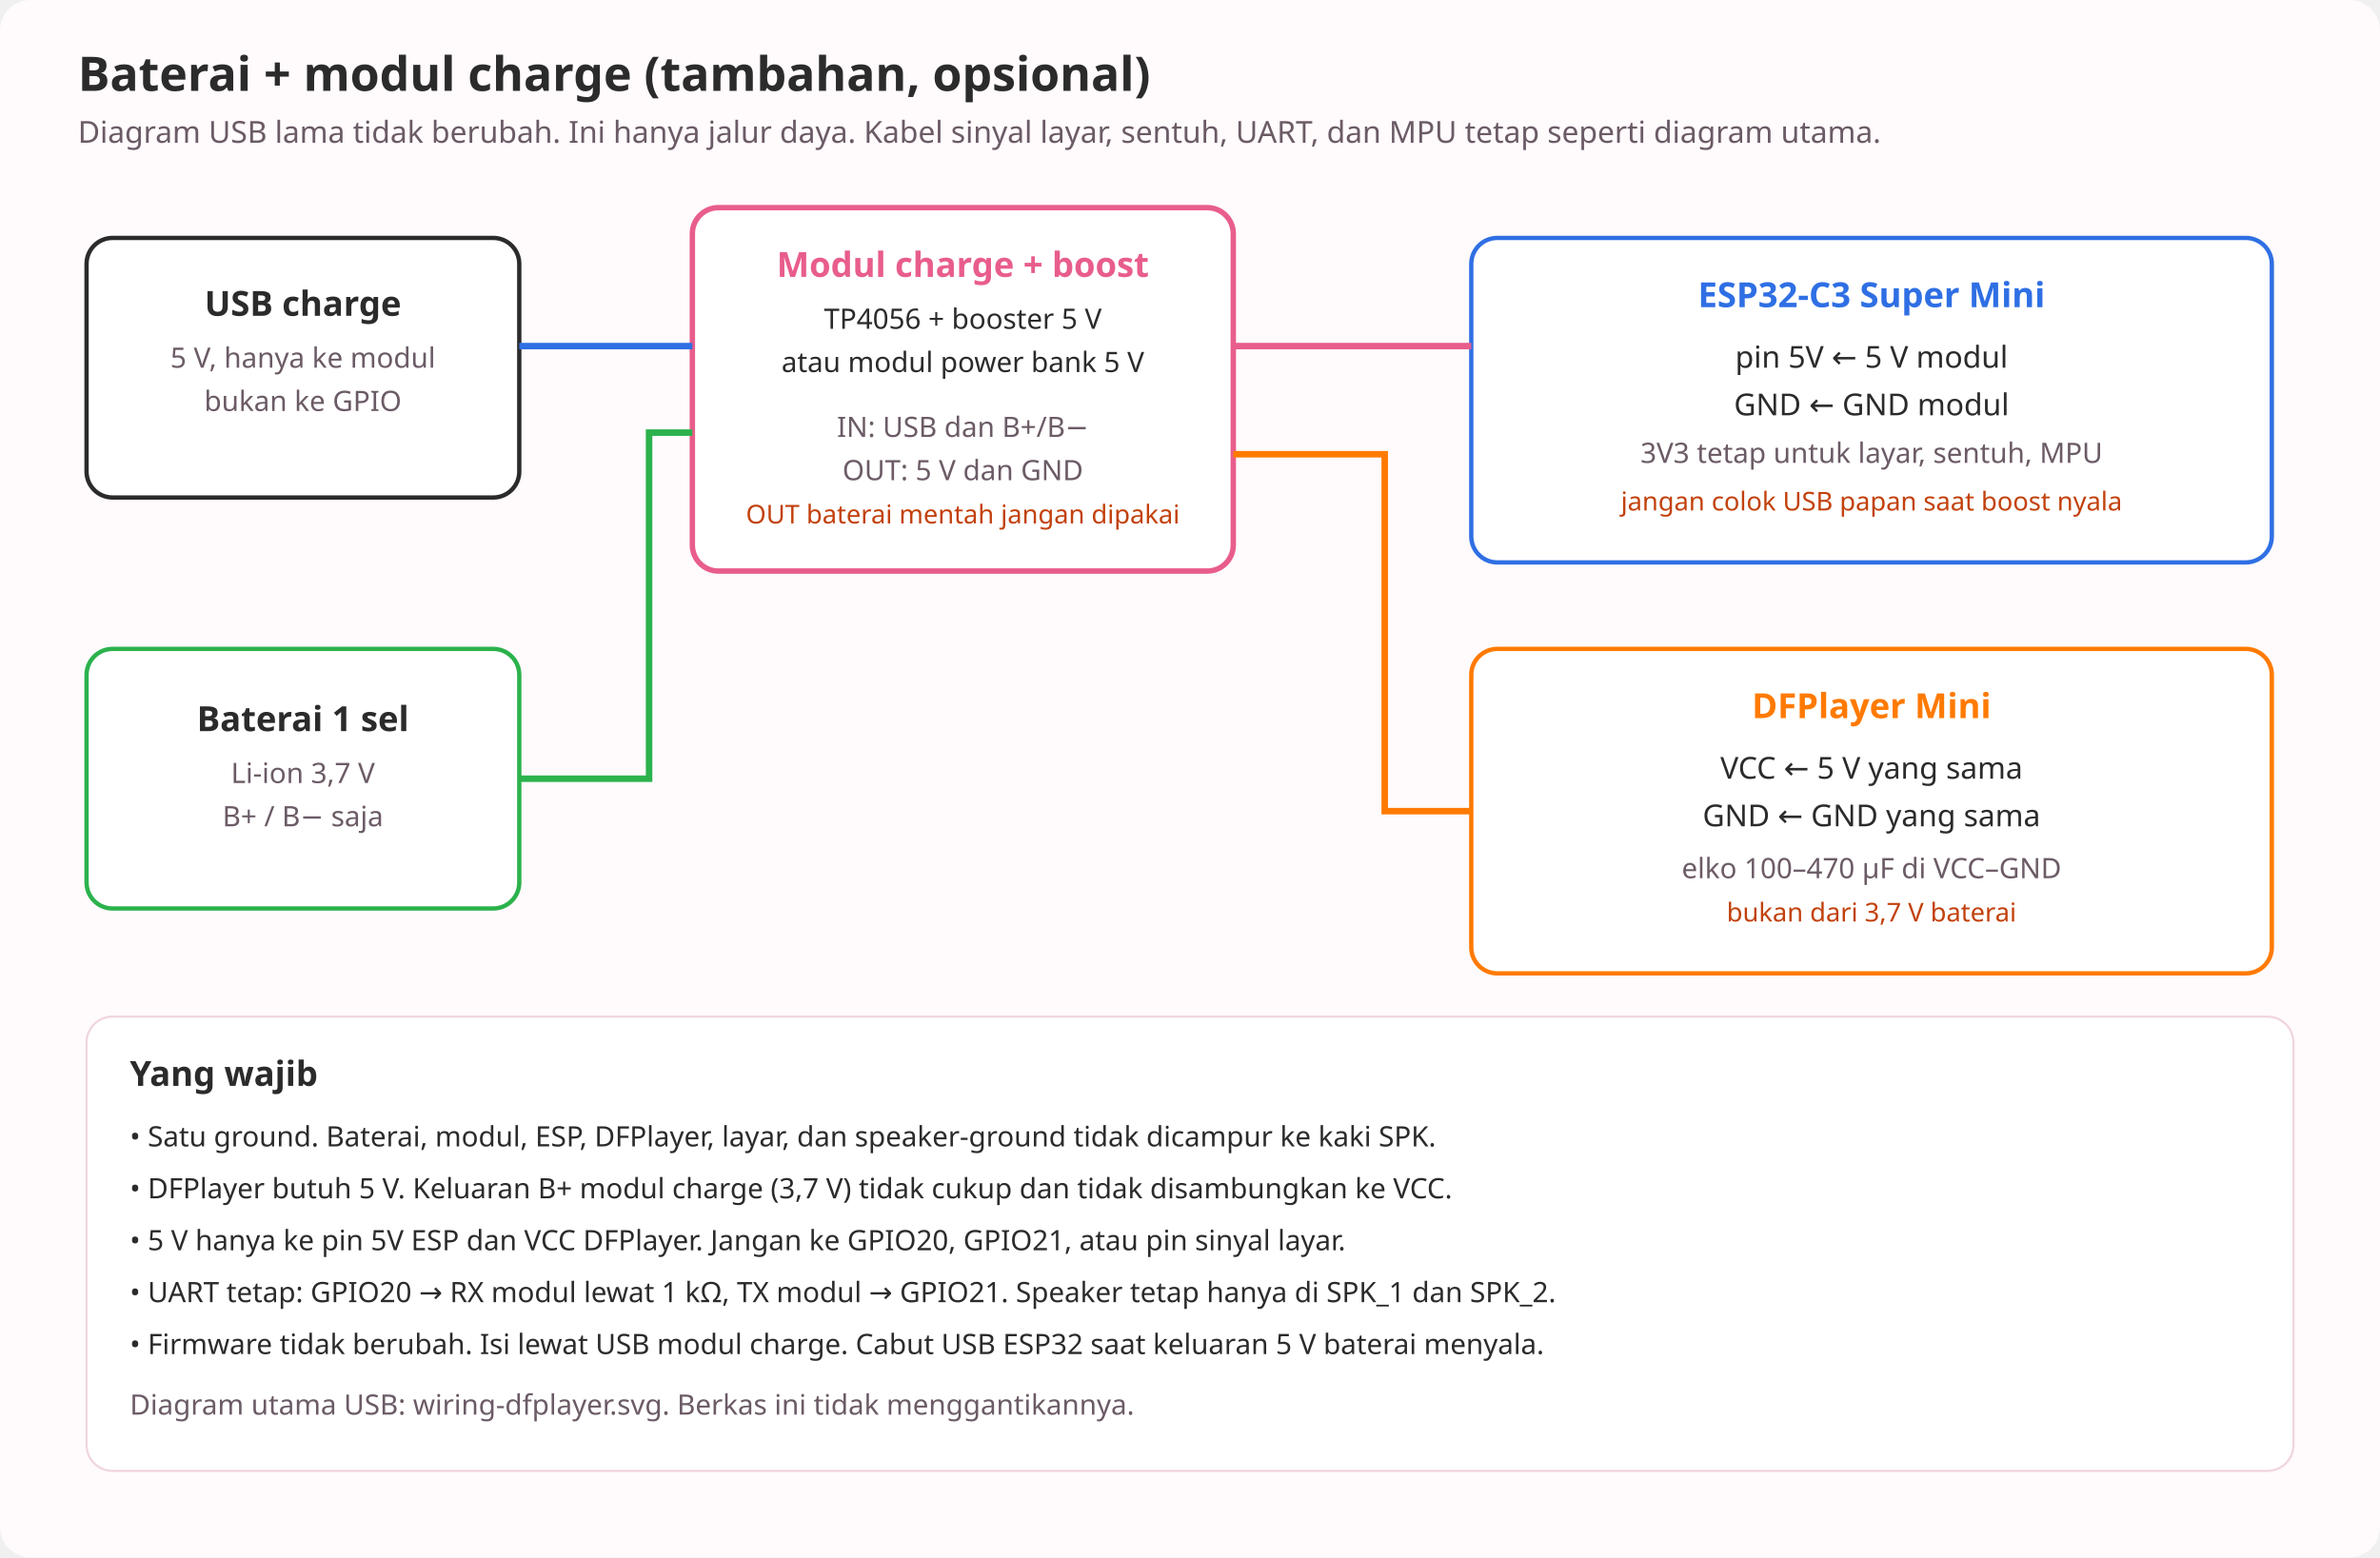
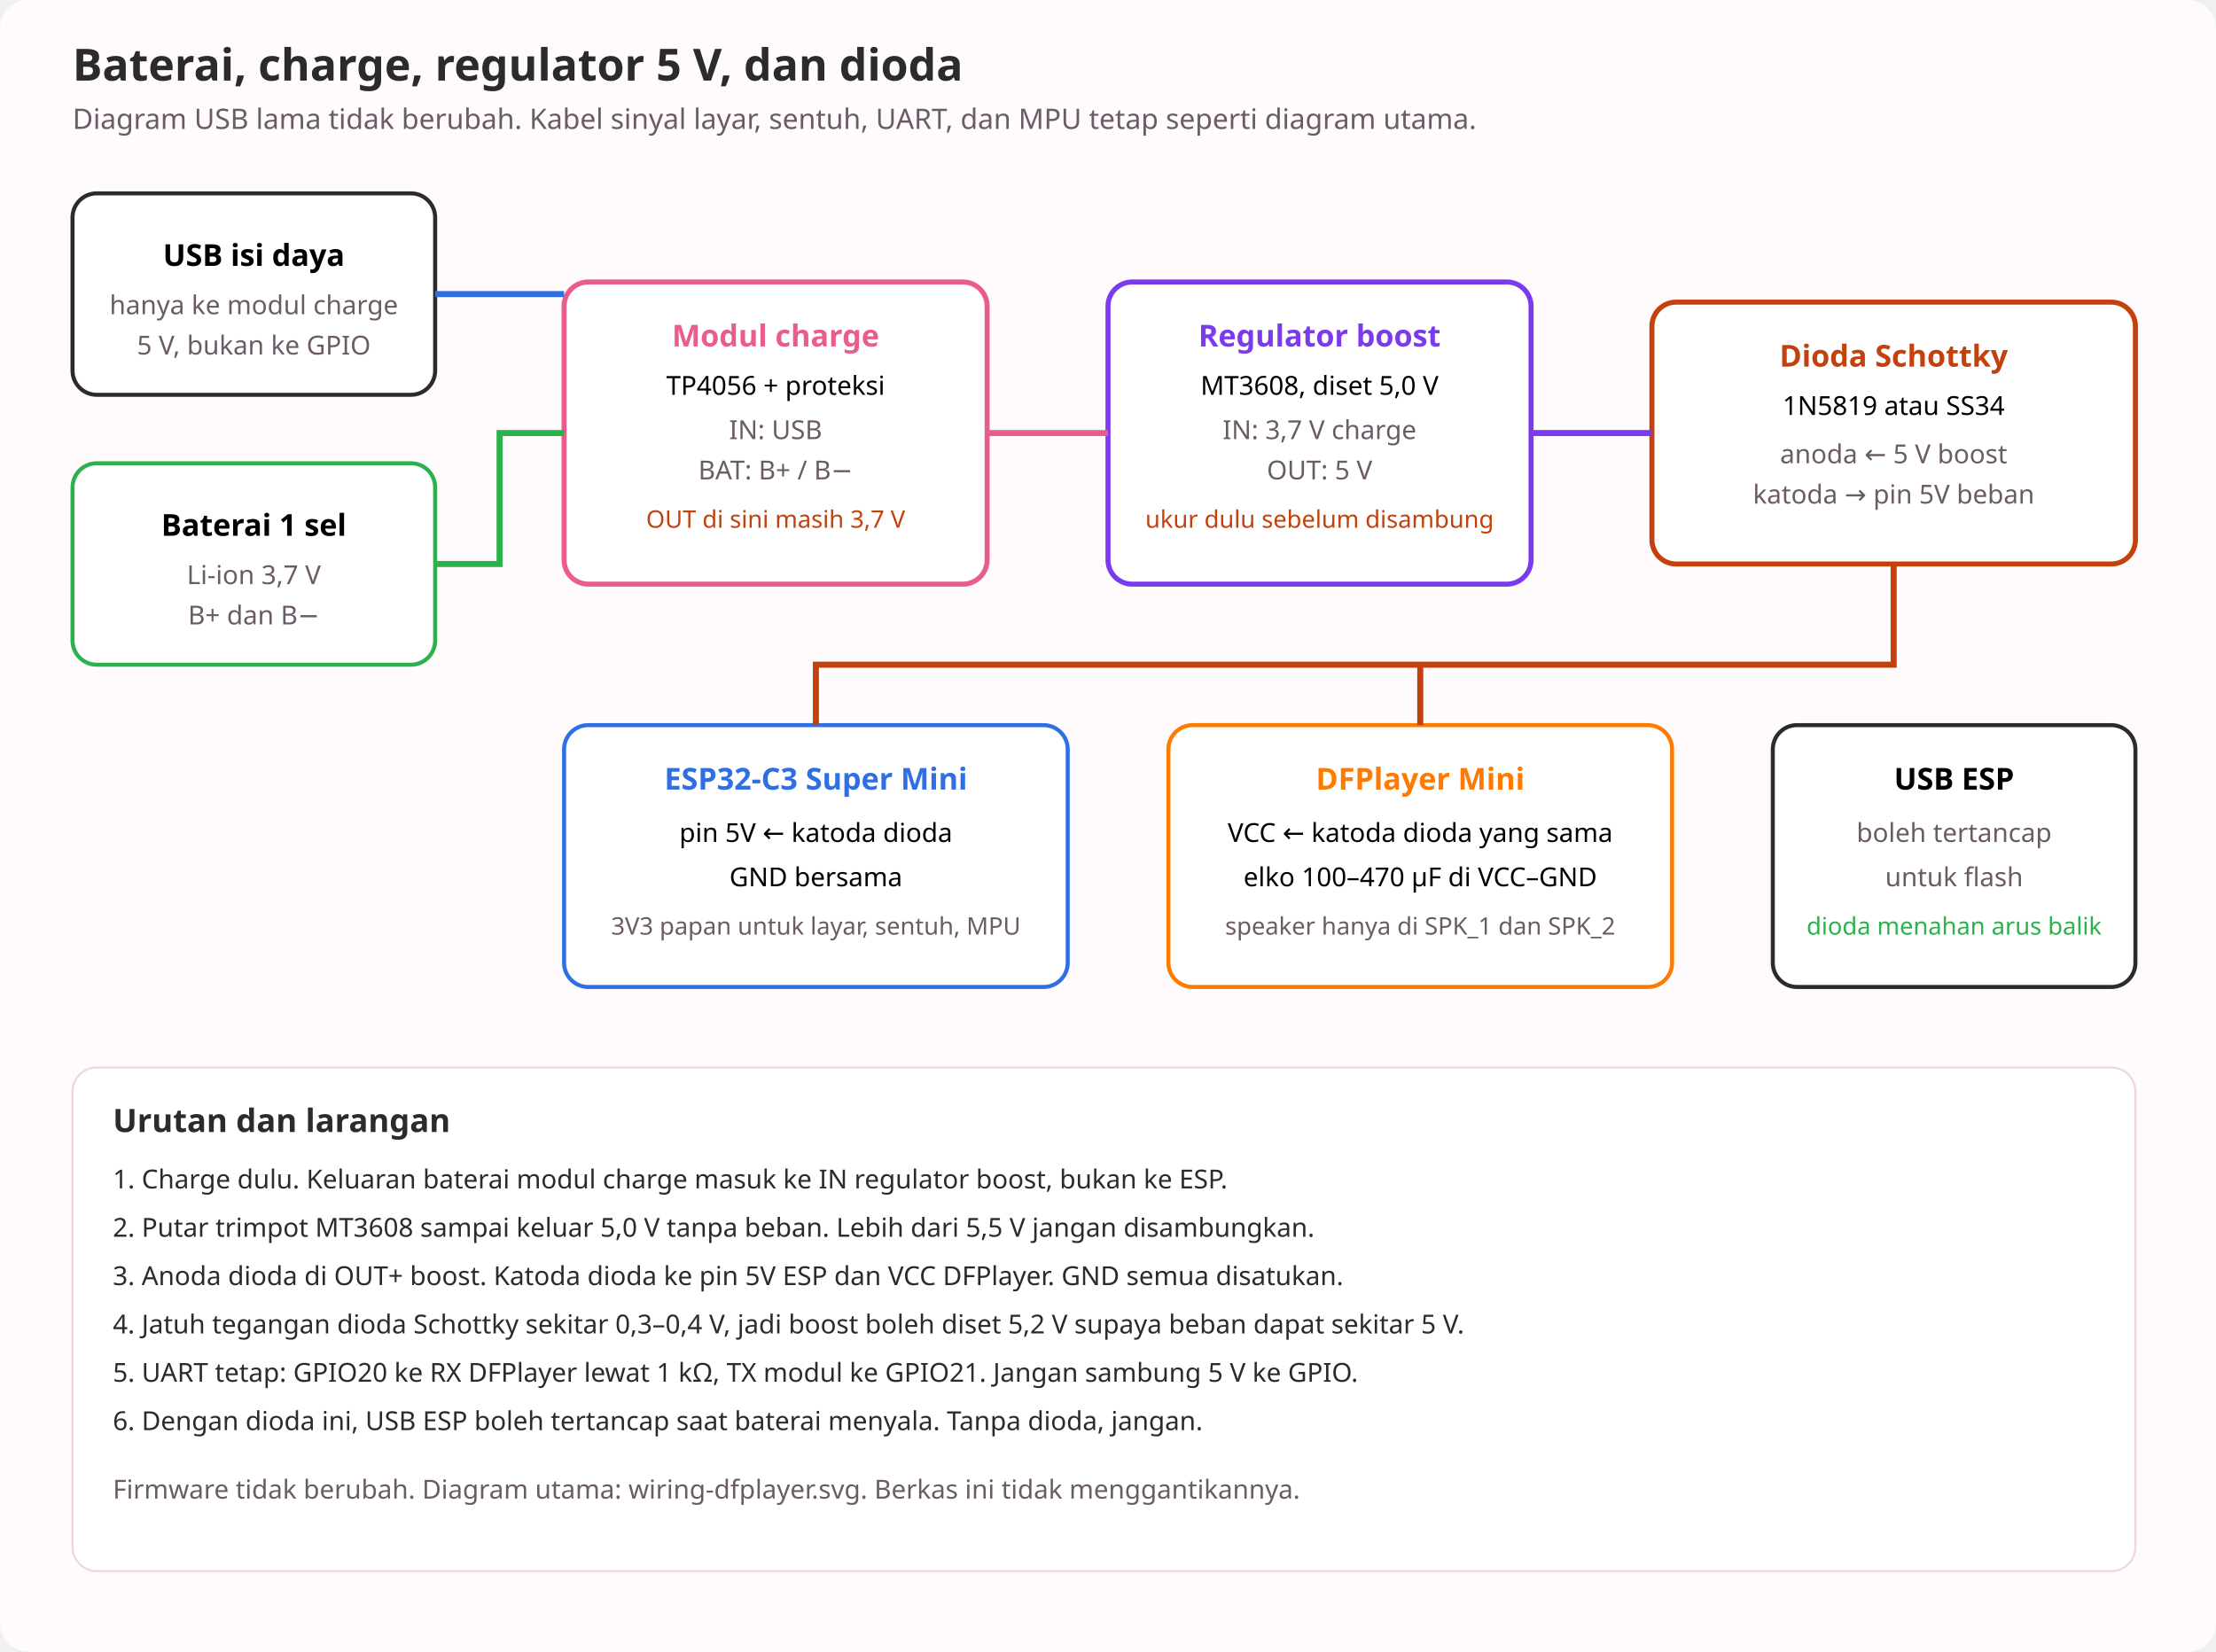
- <svg xmlns="http://www.w3.org/2000/svg" width="1100" height="720" viewBox="0 0 1100 720" font-family="Nunito,system-ui,sans-serif" role="img" aria-label="Diagram baterai dan modul charge Mochi DFPlayer">
-   <rect width="1100" height="720" fill="#fffafc" rx="14" />
-   <text x="36" y="42" font-size="22" font-weight="800" fill="#2b2b2b">Baterai + modul charge (tambahan, opsional)</text>
-   <text x="36" y="66" font-size="14" fill="#6b5b66">Diagram USB lama tidak berubah. Ini hanya jalur daya. Kabel sinyal layar, sentuh, UART, dan MPU tetap seperti diagram utama.</text>
+ <svg xmlns="http://www.w3.org/2000/svg" width="1100" height="820" viewBox="0 0 1100 820" font-family="Nunito,system-ui,sans-serif" role="img" aria-label="Diagram baterai, charge, regulator, dan dioda">
+   <rect width="1100" height="820" fill="#fffafc" rx="14" />
+   <text x="36" y="40" font-size="22" font-weight="800" fill="#2b2b2b">Baterai, charge, regulator 5 V, dan dioda</text>
+   <text x="36" y="64" font-size="14" fill="#6b5b66">Diagram USB lama tidak berubah. Kabel sinyal layar, sentuh, UART, dan MPU tetap seperti diagram utama.</text>
  <g>
-     <rect x="40" y="110" width="200" height="120" rx="12" fill="#fff" stroke="#2b2b2b" stroke-width="2" />
-     <text x="140" y="146" text-anchor="middle" font-size="16" font-weight="800" fill="#2b2b2b">USB charge</text>
-     <text x="140" y="170" text-anchor="middle" font-size="13" fill="#6b5b66">5 V, hanya ke modul</text>
-     <text x="140" y="190" text-anchor="middle" font-size="13" fill="#6b5b66">bukan ke GPIO</text>
+     <rect x="36" y="96" width="180" height="100" rx="12" fill="#fff" stroke="#2b2b2b" stroke-width="2" />
+     <text x="126" y="132" text-anchor="middle" font-size="15" font-weight="800">USB isi daya</text>
+     <text x="126" y="156" text-anchor="middle" font-size="13" fill="#6b5b66">hanya ke modul charge</text>
+     <text x="126" y="176" text-anchor="middle" font-size="13" fill="#6b5b66">5 V, bukan ke GPIO</text>
  </g>
  <g>
-     <rect x="320" y="96" width="250" height="168" rx="12" fill="#fff" stroke="#e85d8c" stroke-width="2.5" />
-     <text x="445" y="128" text-anchor="middle" font-size="16" font-weight="800" fill="#e85d8c">Modul charge + boost</text>
-     <text x="445" y="152" text-anchor="middle" font-size="13" fill="#2b2b2b">TP4056 + booster 5 V</text>
-     <text x="445" y="172" text-anchor="middle" font-size="13" fill="#2b2b2b">atau modul power bank 5 V</text>
-     <text x="445" y="202" text-anchor="middle" font-size="13" fill="#6b5b66">IN: USB dan B+/B−</text>
-     <text x="445" y="222" text-anchor="middle" font-size="13" fill="#6b5b66">OUT: 5 V dan GND</text>
-     <text x="445" y="242" text-anchor="middle" font-size="12" fill="#c2410c">OUT baterai mentah jangan dipakai</text>
+     <rect x="36" y="230" width="180" height="100" rx="12" fill="#fff" stroke="#2bb24c" stroke-width="2" />
+     <text x="126" y="266" text-anchor="middle" font-size="15" font-weight="800">Baterai 1 sel</text>
+     <text x="126" y="290" text-anchor="middle" font-size="13" fill="#6b5b66">Li-ion 3,7 V</text>
+     <text x="126" y="310" text-anchor="middle" font-size="13" fill="#6b5b66">B+ dan B−</text>
  </g>
  <g>
-     <rect x="40" y="300" width="200" height="120" rx="12" fill="#fff" stroke="#2bb24c" stroke-width="2" />
-     <text x="140" y="338" text-anchor="middle" font-size="16" font-weight="800" fill="#2b2b2b">Baterai 1 sel</text>
-     <text x="140" y="362" text-anchor="middle" font-size="13" fill="#6b5b66">Li-ion 3,7 V</text>
-     <text x="140" y="382" text-anchor="middle" font-size="13" fill="#6b5b66">B+ / B− saja</text>
+     <rect x="280" y="140" width="210" height="150" rx="12" fill="#fff" stroke="#e85d8c" stroke-width="2.5" />
+     <text x="385" y="172" text-anchor="middle" font-size="15" font-weight="800" fill="#e85d8c">Modul charge</text>
+     <text x="385" y="196" text-anchor="middle" font-size="13">TP4056 + proteksi</text>
+     <text x="385" y="218" text-anchor="middle" font-size="13" fill="#6b5b66">IN: USB</text>
+     <text x="385" y="238" text-anchor="middle" font-size="13" fill="#6b5b66">BAT: B+ / B−</text>
+     <text x="385" y="262" text-anchor="middle" font-size="12" fill="#c2410c">OUT di sini masih 3,7 V</text>
  </g>
  <g>
-     <rect x="680" y="110" width="370" height="150" rx="12" fill="#fff" stroke="#2f6fe4" stroke-width="2" />
-     <text x="865" y="142" text-anchor="middle" font-size="16" font-weight="800" fill="#2f6fe4">ESP32-C3 Super Mini</text>
-     <text x="865" y="170" text-anchor="middle" font-size="14" fill="#2b2b2b">pin 5V ← 5 V modul</text>
-     <text x="865" y="192" text-anchor="middle" font-size="14" fill="#2b2b2b">GND ← GND modul</text>
-     <text x="865" y="214" text-anchor="middle" font-size="13" fill="#6b5b66">3V3 tetap untuk layar, sentuh, MPU</text>
-     <text x="865" y="236" text-anchor="middle" font-size="12" fill="#c2410c">jangan colok USB papan saat boost nyala</text>
+     <rect x="550" y="140" width="210" height="150" rx="12" fill="#fff" stroke="#7c3aed" stroke-width="2.5" />
+     <text x="655" y="172" text-anchor="middle" font-size="15" font-weight="800" fill="#7c3aed">Regulator boost</text>
+     <text x="655" y="196" text-anchor="middle" font-size="13">MT3608, diset 5,0 V</text>
+     <text x="655" y="218" text-anchor="middle" font-size="13" fill="#6b5b66">IN: 3,7 V charge</text>
+     <text x="655" y="238" text-anchor="middle" font-size="13" fill="#6b5b66">OUT: 5 V</text>
+     <text x="655" y="262" text-anchor="middle" font-size="12" fill="#c2410c">ukur dulu sebelum disambung</text>
  </g>
  <g>
-     <rect x="680" y="300" width="370" height="150" rx="12" fill="#fff" stroke="#ff7a00" stroke-width="2" />
-     <text x="865" y="332" text-anchor="middle" font-size="16" font-weight="800" fill="#ff7a00">DFPlayer Mini</text>
-     <text x="865" y="360" text-anchor="middle" font-size="14" fill="#2b2b2b">VCC ← 5 V yang sama</text>
-     <text x="865" y="382" text-anchor="middle" font-size="14" fill="#2b2b2b">GND ← GND yang sama</text>
-     <text x="865" y="406" text-anchor="middle" font-size="13" fill="#6b5b66">elko 100–470 µF di VCC–GND</text>
-     <text x="865" y="426" text-anchor="middle" font-size="12" fill="#c2410c">bukan dari 3,7 V baterai</text>
+     <rect x="820" y="150" width="240" height="130" rx="12" fill="#fff" stroke="#c2410c" stroke-width="2.5" />
+     <text x="940" y="182" text-anchor="middle" font-size="15" font-weight="800" fill="#c2410c">Dioda Schottky</text>
+     <text x="940" y="206" text-anchor="middle" font-size="13">1N5819 atau SS34</text>
+     <text x="940" y="230" text-anchor="middle" font-size="13" fill="#6b5b66">anoda ← 5 V boost</text>
+     <text x="940" y="250" text-anchor="middle" font-size="13" fill="#6b5b66">katoda → pin 5V beban</text>
  </g>
-   <path d="M240 160 H320" fill="none" stroke="#2f6fe4" stroke-width="3" />
-   <path d="M240 360 H300 V200 H320" fill="none" stroke="#2bb24c" stroke-width="3" />
-   <path d="M570 160 H680" fill="none" stroke="#e85d8c" stroke-width="3" />
-   <path d="M570 210 H640 V375 H680" fill="none" stroke="#ff7a00" stroke-width="3" />
+   <path d="M216 146 H280" fill="none" stroke="#2f6fe4" stroke-width="3" />
+   <path d="M216 280 H248 V215 H280" fill="none" stroke="#2bb24c" stroke-width="3" />
+   <path d="M490 215 H550" fill="none" stroke="#e85d8c" stroke-width="3" />
+   <path d="M760 215 H820" fill="none" stroke="#7c3aed" stroke-width="3" />
+   <g>
+     <rect x="280" y="360" width="250" height="130" rx="12" fill="#fff" stroke="#2f6fe4" stroke-width="2" />
+     <text x="405" y="392" text-anchor="middle" font-size="15" font-weight="800" fill="#2f6fe4">ESP32-C3 Super Mini</text>
+     <text x="405" y="418" text-anchor="middle" font-size="13">pin 5V ← katoda dioda</text>
+     <text x="405" y="440" text-anchor="middle" font-size="13">GND bersama</text>
+     <text x="405" y="464" text-anchor="middle" font-size="12" fill="#6b5b66">3V3 papan untuk layar, sentuh, MPU</text>
+   </g>
+   <g>
+     <rect x="580" y="360" width="250" height="130" rx="12" fill="#fff" stroke="#ff7a00" stroke-width="2" />
+     <text x="705" y="392" text-anchor="middle" font-size="15" font-weight="800" fill="#ff7a00">DFPlayer Mini</text>
+     <text x="705" y="418" text-anchor="middle" font-size="13">VCC ← katoda dioda yang sama</text>
+     <text x="705" y="440" text-anchor="middle" font-size="13">elko 100–470 µF di VCC–GND</text>
+     <text x="705" y="464" text-anchor="middle" font-size="12" fill="#6b5b66">speaker hanya di SPK_1 dan SPK_2</text>
+   </g>
+   <g>
+     <rect x="880" y="360" width="180" height="130" rx="12" fill="#fff" stroke="#2b2b2b" stroke-width="2" />
+     <text x="970" y="392" text-anchor="middle" font-size="15" font-weight="800">USB ESP</text>
+     <text x="970" y="418" text-anchor="middle" font-size="13" fill="#6b5b66">boleh tertancap</text>
+     <text x="970" y="440" text-anchor="middle" font-size="13" fill="#6b5b66">untuk flash</text>
+     <text x="970" y="464" text-anchor="middle" font-size="12" fill="#2bb24c">dioda menahan arus balik</text>
+   </g>
+   <path d="M940 280 V330 H405 V360" fill="none" stroke="#c2410c" stroke-width="3" />
+   <path d="M705 330 V360" fill="none" stroke="#c2410c" stroke-width="3" />
  <g font-size="13" fill="#2b2b2b">
-     <rect x="40" y="470" width="1020" height="210" rx="12" fill="#fff" stroke="#f0d5e0" />
-     <text x="60" y="502" font-size="16" font-weight="800">Yang wajib</text>
-     <text x="60" y="530">• Satu ground. Baterai, modul, ESP, DFPlayer, layar, dan speaker-ground tidak dicampur ke kaki SPK.</text>
-     <text x="60" y="554">• DFPlayer butuh 5 V. Keluaran B+ modul charge (3,7 V) tidak cukup dan tidak disambungkan ke VCC.</text>
-     <text x="60" y="578">• 5 V hanya ke pin 5V ESP dan VCC DFPlayer. Jangan ke GPIO20, GPIO21, atau pin sinyal layar.</text>
-     <text x="60" y="602">• UART tetap: GPIO20 → RX modul lewat 1 kΩ, TX modul → GPIO21. Speaker tetap hanya di SPK_1 dan SPK_2.</text>
-     <text x="60" y="626">• Firmware tidak berubah. Isi lewat USB modul charge. Cabut USB ESP32 saat keluaran 5 V baterai menyala.</text>
-     <text x="60" y="654" fill="#6b5b66">Diagram utama USB: wiring-dfplayer.svg. Berkas ini tidak menggantikannya.</text>
+     <rect x="36" y="530" width="1024" height="250" rx="12" fill="#fff" stroke="#f0d5e0" />
+     <text x="56" y="562" font-size="16" font-weight="800">Urutan dan larangan</text>
+     <text x="56" y="590">1. Charge dulu. Keluaran baterai modul charge masuk ke IN regulator boost, bukan ke ESP.</text>
+     <text x="56" y="614">2. Putar trimpot MT3608 sampai keluar 5,0 V tanpa beban. Lebih dari 5,5 V jangan disambungkan.</text>
+     <text x="56" y="638">3. Anoda dioda di OUT+ boost. Katoda dioda ke pin 5V ESP dan VCC DFPlayer. GND semua disatukan.</text>
+     <text x="56" y="662">4. Jatuh tegangan dioda Schottky sekitar 0,3–0,4 V, jadi boost boleh diset 5,2 V supaya beban dapat sekitar 5 V.</text>
+     <text x="56" y="686">5. UART tetap: GPIO20 ke RX DFPlayer lewat 1 kΩ, TX modul ke GPIO21. Jangan sambung 5 V ke GPIO.</text>
+     <text x="56" y="710">6. Dengan dioda ini, USB ESP boleh tertancap saat baterai menyala. Tanpa dioda, jangan.</text>
+     <text x="56" y="744" fill="#6b5b66">Firmware tidak berubah. Diagram utama: wiring-dfplayer.svg. Berkas ini tidak menggantikannya.</text>
  </g>
</svg>
